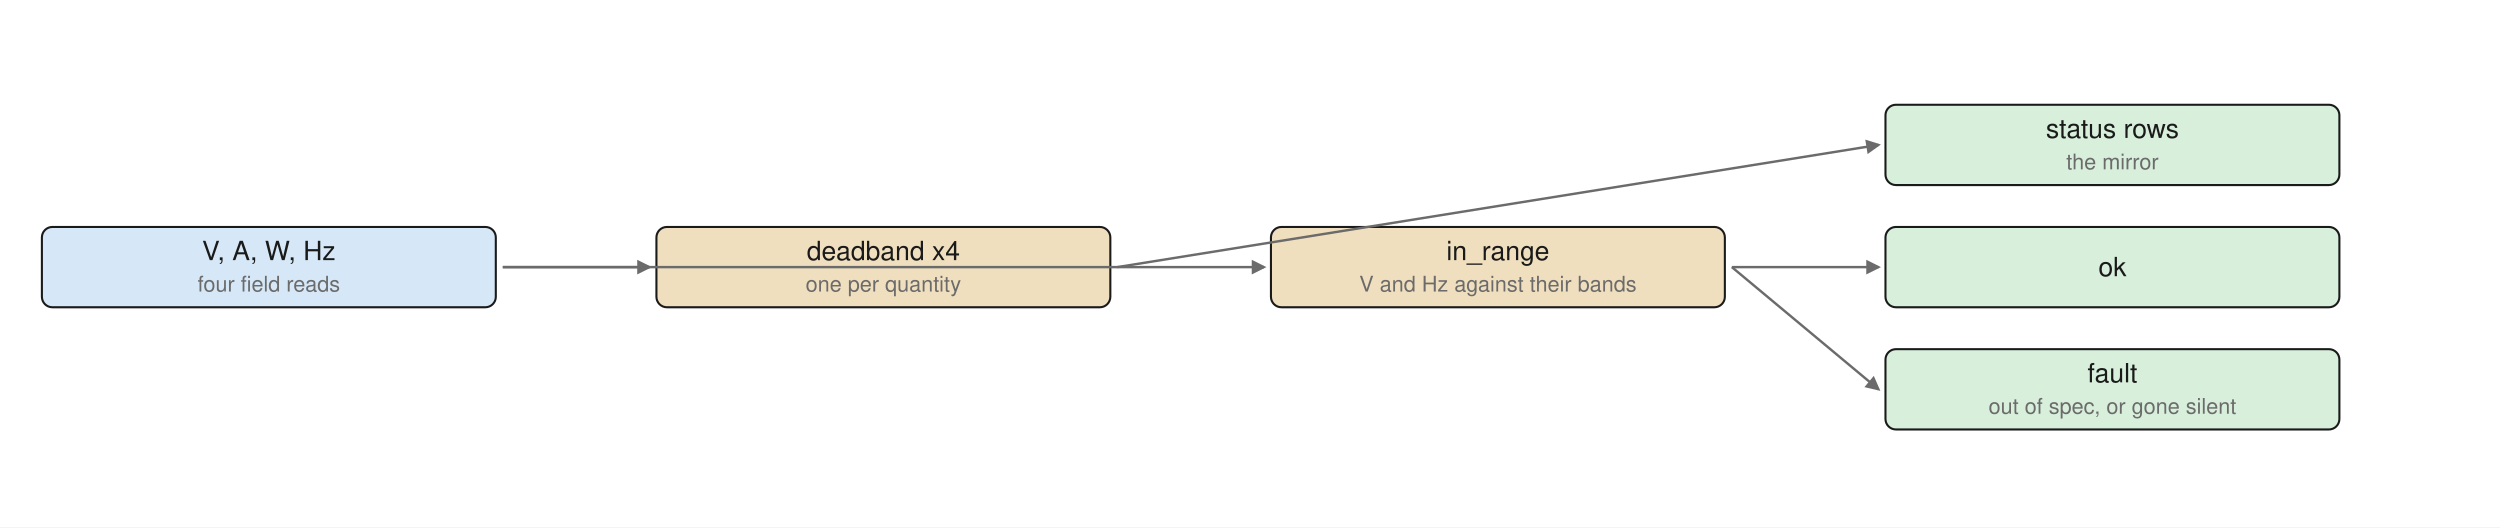
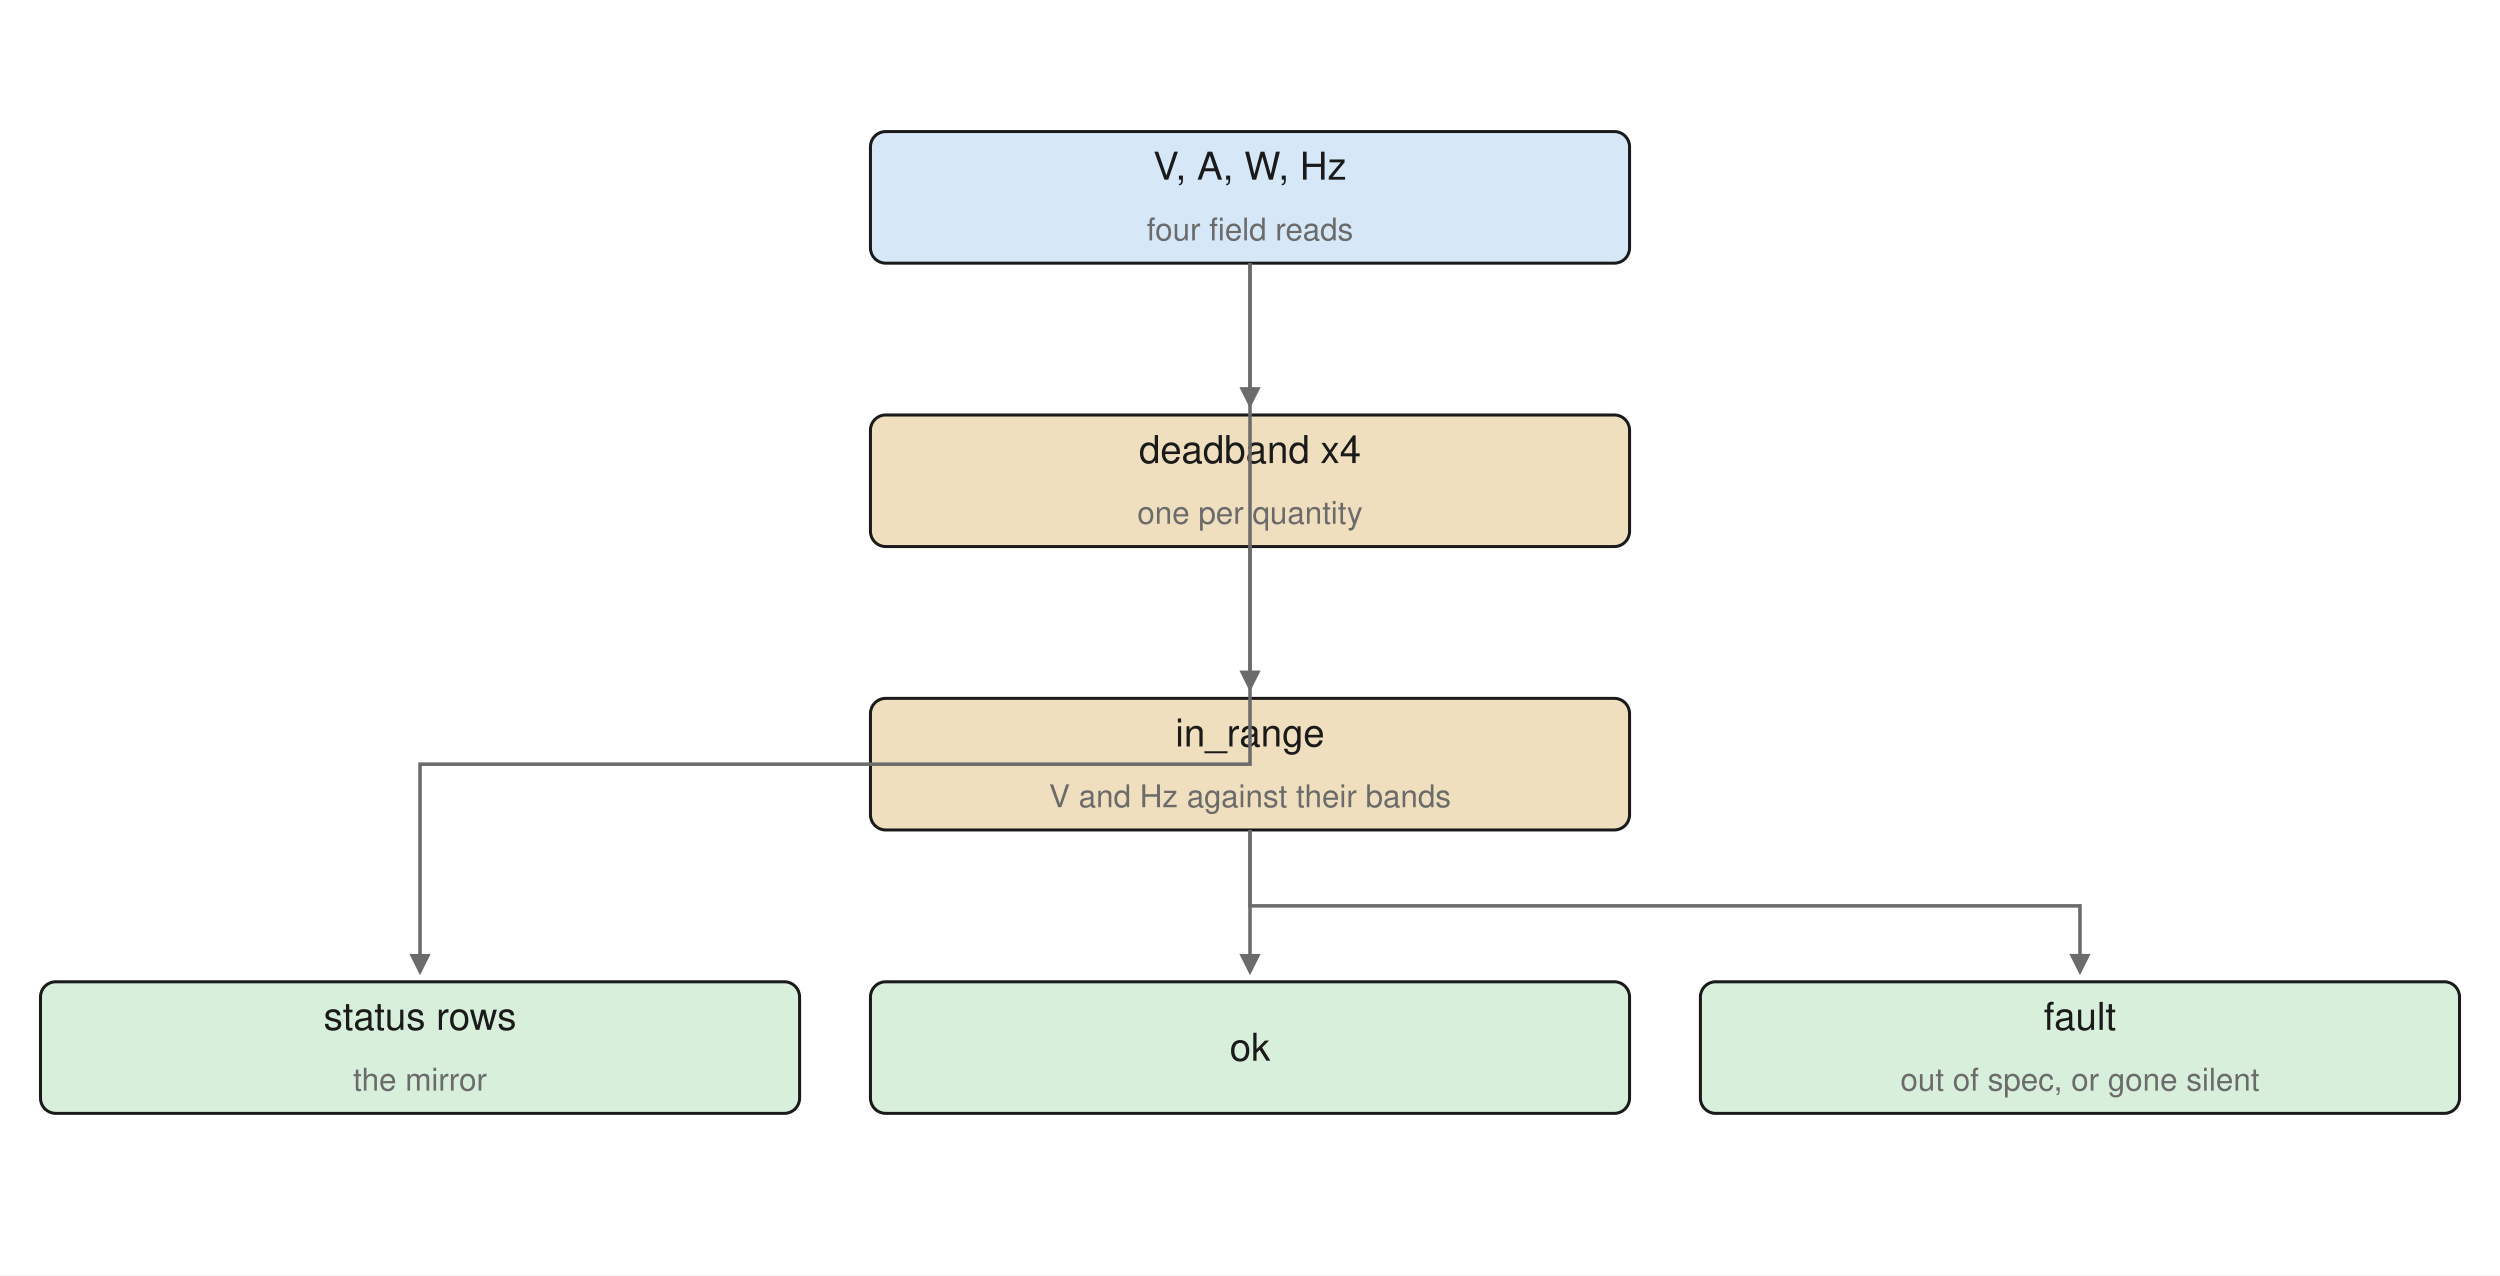
- <svg xmlns="http://www.w3.org/2000/svg" width="716" height="151" viewBox="0 0 716 151" style="max-width:100%;height:auto" content="&lt;mxfile host=&quot;app.diagrams.net&quot; type=&quot;device&quot;&gt;&lt;diagram id=&quot;block_AcSupply&quot; name=&quot;block_AcSupply&quot;&gt;&lt;mxGraphModel dx=&quot;716&quot; dy=&quot;151&quot; grid=&quot;0&quot; gridSize=&quot;10&quot; guides=&quot;1&quot; tooltips=&quot;1&quot; connect=&quot;1&quot; arrows=&quot;1&quot; fold=&quot;1&quot; page=&quot;1&quot; pageScale=&quot;1&quot; pageWidth=&quot;716&quot; pageHeight=&quot;151&quot; math=&quot;0&quot; shadow=&quot;0&quot;&gt;&lt;root&gt;&lt;mxCell id=&quot;0&quot;/&gt;&lt;mxCell id=&quot;1&quot; parent=&quot;0&quot;/&gt;&lt;mxCell id=&quot;n2&quot; value=&quot;V, A, W, Hz&quot; style=&quot;rounded=1;fillColor=#d6e8f7;strokeColor=#1a1a1a;whiteSpace=wrap;html=1;fontSize=8&quot; vertex=&quot;1&quot; parent=&quot;1&quot;&gt;&lt;mxGeometry x=&quot;12&quot; y=&quot;65.0&quot; width=&quot;130&quot; height=&quot;23&quot; as=&quot;geometry&quot;/&gt;&lt;/mxCell&gt;&lt;mxCell id=&quot;n3&quot; value=&quot;deadband x4&quot; style=&quot;rounded=1;fillColor=#f0dfbe;strokeColor=#1a1a1a;whiteSpace=wrap;html=1;fontSize=8&quot; vertex=&quot;1&quot; parent=&quot;1&quot;&gt;&lt;mxGeometry x=&quot;188&quot; y=&quot;65.0&quot; width=&quot;130&quot; height=&quot;23&quot; as=&quot;geometry&quot;/&gt;&lt;/mxCell&gt;&lt;mxCell id=&quot;n4&quot; value=&quot;in_range&quot; style=&quot;rounded=1;fillColor=#f0dfbe;strokeColor=#1a1a1a;whiteSpace=wrap;html=1;fontSize=8&quot; vertex=&quot;1&quot; parent=&quot;1&quot;&gt;&lt;mxGeometry x=&quot;364&quot; y=&quot;65.0&quot; width=&quot;130&quot; height=&quot;23&quot; as=&quot;geometry&quot;/&gt;&lt;/mxCell&gt;&lt;mxCell id=&quot;n5&quot; value=&quot;status rows&quot; style=&quot;rounded=1;fillColor=#d7efdb;strokeColor=#1a1a1a;whiteSpace=wrap;html=1;fontSize=8&quot; vertex=&quot;1&quot; parent=&quot;1&quot;&gt;&lt;mxGeometry x=&quot;540&quot; y=&quot;30.0&quot; width=&quot;130&quot; height=&quot;23&quot; as=&quot;geometry&quot;/&gt;&lt;/mxCell&gt;&lt;mxCell id=&quot;n6&quot; value=&quot;ok&quot; style=&quot;rounded=1;fillColor=#d7efdb;strokeColor=#1a1a1a;whiteSpace=wrap;html=1;fontSize=8&quot; vertex=&quot;1&quot; parent=&quot;1&quot;&gt;&lt;mxGeometry x=&quot;540&quot; y=&quot;65.0&quot; width=&quot;130&quot; height=&quot;23&quot; as=&quot;geometry&quot;/&gt;&lt;/mxCell&gt;&lt;mxCell id=&quot;n7&quot; value=&quot;fault&quot; style=&quot;rounded=1;fillColor=#d7efdb;strokeColor=#1a1a1a;whiteSpace=wrap;html=1;fontSize=8&quot; vertex=&quot;1&quot; parent=&quot;1&quot;&gt;&lt;mxGeometry x=&quot;540&quot; y=&quot;100.0&quot; width=&quot;130&quot; height=&quot;23&quot; as=&quot;geometry&quot;/&gt;&lt;/mxCell&gt;&lt;mxCell id=&quot;e8&quot; value=&quot;&quot; style=&quot;edgeStyle=none;html=1;strokeColor=#6b6b6b;endArrow=block&quot; edge=&quot;1&quot; parent=&quot;1&quot;&gt;&lt;mxGeometry relative=&quot;1&quot; as=&quot;geometry&quot;&gt;&lt;mxPoint x=&quot;144&quot; y=&quot;76.5&quot; as=&quot;sourcePoint&quot;/&gt;&lt;mxPoint x=&quot;186&quot; y=&quot;76.5&quot; as=&quot;targetPoint&quot;/&gt;&lt;/mxGeometry&gt;&lt;/mxCell&gt;&lt;mxCell id=&quot;e9&quot; value=&quot;&quot; style=&quot;edgeStyle=none;html=1;strokeColor=#6b6b6b;endArrow=block&quot; edge=&quot;1&quot; parent=&quot;1&quot;&gt;&lt;mxGeometry relative=&quot;1&quot; as=&quot;geometry&quot;&gt;&lt;mxPoint x=&quot;320&quot; y=&quot;76.5&quot; as=&quot;sourcePoint&quot;/&gt;&lt;mxPoint x=&quot;538&quot; y=&quot;41.5&quot; as=&quot;targetPoint&quot;/&gt;&lt;/mxGeometry&gt;&lt;/mxCell&gt;&lt;mxCell id=&quot;e10&quot; value=&quot;&quot; style=&quot;edgeStyle=none;html=1;strokeColor=#6b6b6b;endArrow=block&quot; edge=&quot;1&quot; parent=&quot;1&quot;&gt;&lt;mxGeometry relative=&quot;1&quot; as=&quot;geometry&quot;&gt;&lt;mxPoint x=&quot;144&quot; y=&quot;76.5&quot; as=&quot;sourcePoint&quot;/&gt;&lt;mxPoint x=&quot;362&quot; y=&quot;76.5&quot; as=&quot;targetPoint&quot;/&gt;&lt;/mxGeometry&gt;&lt;/mxCell&gt;&lt;mxCell id=&quot;e11&quot; value=&quot;&quot; style=&quot;edgeStyle=none;html=1;strokeColor=#6b6b6b;endArrow=block&quot; edge=&quot;1&quot; parent=&quot;1&quot;&gt;&lt;mxGeometry relative=&quot;1&quot; as=&quot;geometry&quot;&gt;&lt;mxPoint x=&quot;496&quot; y=&quot;76.5&quot; as=&quot;sourcePoint&quot;/&gt;&lt;mxPoint x=&quot;538&quot; y=&quot;76.5&quot; as=&quot;targetPoint&quot;/&gt;&lt;/mxGeometry&gt;&lt;/mxCell&gt;&lt;mxCell id=&quot;e12&quot; value=&quot;&quot; style=&quot;edgeStyle=none;html=1;strokeColor=#6b6b6b;endArrow=block&quot; edge=&quot;1&quot; parent=&quot;1&quot;&gt;&lt;mxGeometry relative=&quot;1&quot; as=&quot;geometry&quot;&gt;&lt;mxPoint x=&quot;496&quot; y=&quot;76.5&quot; as=&quot;sourcePoint&quot;/&gt;&lt;mxPoint x=&quot;538&quot; y=&quot;111.5&quot; as=&quot;targetPoint&quot;/&gt;&lt;/mxGeometry&gt;&lt;/mxCell&gt;&lt;/root&gt;&lt;/mxGraphModel&gt;&lt;/diagram&gt;&lt;/mxfile&gt;">
+ <svg xmlns="http://www.w3.org/2000/svg" width="494" height="252" viewBox="0 0 494 252" style="max-width:100%;height:auto" content="&lt;mxfile host=&quot;app.diagrams.net&quot; type=&quot;device&quot;&gt;&lt;diagram id=&quot;block_AcSupply&quot; name=&quot;block_AcSupply&quot;&gt;&lt;mxGraphModel dx=&quot;494&quot; dy=&quot;252&quot; grid=&quot;0&quot; gridSize=&quot;10&quot; guides=&quot;1&quot; tooltips=&quot;1&quot; connect=&quot;1&quot; arrows=&quot;1&quot; fold=&quot;1&quot; page=&quot;1&quot; pageScale=&quot;1&quot; pageWidth=&quot;494&quot; pageHeight=&quot;252&quot; math=&quot;0&quot; shadow=&quot;0&quot;&gt;&lt;root&gt;&lt;mxCell id=&quot;0&quot;/&gt;&lt;mxCell id=&quot;1&quot; parent=&quot;0&quot;/&gt;&lt;mxCell id=&quot;n2&quot; value=&quot;V, A, W, Hz&quot; style=&quot;rounded=1;fillColor=#d6e8f7;strokeColor=#1a1a1a;whiteSpace=wrap;html=1;fontSize=8&quot; vertex=&quot;1&quot; parent=&quot;1&quot;&gt;&lt;mxGeometry x=&quot;172.0&quot; y=&quot;26&quot; width=&quot;150&quot; height=&quot;26&quot; as=&quot;geometry&quot;/&gt;&lt;/mxCell&gt;&lt;mxCell id=&quot;n3&quot; value=&quot;deadband x4&quot; style=&quot;rounded=1;fillColor=#f0dfbe;strokeColor=#1a1a1a;whiteSpace=wrap;html=1;fontSize=8&quot; vertex=&quot;1&quot; parent=&quot;1&quot;&gt;&lt;mxGeometry x=&quot;172.0&quot; y=&quot;82&quot; width=&quot;150&quot; height=&quot;26&quot; as=&quot;geometry&quot;/&gt;&lt;/mxCell&gt;&lt;mxCell id=&quot;n4&quot; value=&quot;in_range&quot; style=&quot;rounded=1;fillColor=#f0dfbe;strokeColor=#1a1a1a;whiteSpace=wrap;html=1;fontSize=8&quot; vertex=&quot;1&quot; parent=&quot;1&quot;&gt;&lt;mxGeometry x=&quot;172.0&quot; y=&quot;138&quot; width=&quot;150&quot; height=&quot;26&quot; as=&quot;geometry&quot;/&gt;&lt;/mxCell&gt;&lt;mxCell id=&quot;n5&quot; value=&quot;status rows&quot; style=&quot;rounded=1;fillColor=#d7efdb;strokeColor=#1a1a1a;whiteSpace=wrap;html=1;fontSize=8&quot; vertex=&quot;1&quot; parent=&quot;1&quot;&gt;&lt;mxGeometry x=&quot;8.0&quot; y=&quot;194&quot; width=&quot;150&quot; height=&quot;26&quot; as=&quot;geometry&quot;/&gt;&lt;/mxCell&gt;&lt;mxCell id=&quot;n6&quot; value=&quot;ok&quot; style=&quot;rounded=1;fillColor=#d7efdb;strokeColor=#1a1a1a;whiteSpace=wrap;html=1;fontSize=8&quot; vertex=&quot;1&quot; parent=&quot;1&quot;&gt;&lt;mxGeometry x=&quot;172.0&quot; y=&quot;194&quot; width=&quot;150&quot; height=&quot;26&quot; as=&quot;geometry&quot;/&gt;&lt;/mxCell&gt;&lt;mxCell id=&quot;n7&quot; value=&quot;fault&quot; style=&quot;rounded=1;fillColor=#d7efdb;strokeColor=#1a1a1a;whiteSpace=wrap;html=1;fontSize=8&quot; vertex=&quot;1&quot; parent=&quot;1&quot;&gt;&lt;mxGeometry x=&quot;336.0&quot; y=&quot;194&quot; width=&quot;150&quot; height=&quot;26&quot; as=&quot;geometry&quot;/&gt;&lt;/mxCell&gt;&lt;mxCell id=&quot;e8&quot; value=&quot;&quot; style=&quot;edgeStyle=none;html=1;strokeColor=#6b6b6b;endArrow=block&quot; edge=&quot;1&quot; parent=&quot;1&quot;&gt;&lt;mxGeometry relative=&quot;1&quot; as=&quot;geometry&quot;&gt;&lt;mxPoint x=&quot;247.0&quot; y=&quot;52&quot; as=&quot;sourcePoint&quot;/&gt;&lt;mxPoint x=&quot;247.0&quot; y=&quot;80&quot; as=&quot;targetPoint&quot;/&gt;&lt;/mxGeometry&gt;&lt;/mxCell&gt;&lt;mxCell id=&quot;e9&quot; value=&quot;&quot; style=&quot;edgeStyle=none;html=1;strokeColor=#6b6b6b;endArrow=block&quot; edge=&quot;1&quot; parent=&quot;1&quot;&gt;&lt;mxGeometry relative=&quot;1&quot; as=&quot;geometry&quot;&gt;&lt;mxPoint x=&quot;247.0&quot; y=&quot;108&quot; as=&quot;sourcePoint&quot;/&gt;&lt;mxPoint x=&quot;83.0&quot; y=&quot;192&quot; as=&quot;targetPoint&quot;/&gt;&lt;Array as=&quot;points&quot;&gt;&lt;mxPoint x=&quot;247.0&quot; y=&quot;151.0&quot;/&gt;&lt;mxPoint x=&quot;83.0&quot; y=&quot;151.0&quot;/&gt;&lt;/Array&gt;&lt;/mxGeometry&gt;&lt;/mxCell&gt;&lt;mxCell id=&quot;e10&quot; value=&quot;&quot; style=&quot;edgeStyle=none;html=1;strokeColor=#6b6b6b;endArrow=block&quot; edge=&quot;1&quot; parent=&quot;1&quot;&gt;&lt;mxGeometry relative=&quot;1&quot; as=&quot;geometry&quot;&gt;&lt;mxPoint x=&quot;247.0&quot; y=&quot;52&quot; as=&quot;sourcePoint&quot;/&gt;&lt;mxPoint x=&quot;247.0&quot; y=&quot;136&quot; as=&quot;targetPoint&quot;/&gt;&lt;/mxGeometry&gt;&lt;/mxCell&gt;&lt;mxCell id=&quot;e11&quot; value=&quot;&quot; style=&quot;edgeStyle=none;html=1;strokeColor=#6b6b6b;endArrow=block&quot; edge=&quot;1&quot; parent=&quot;1&quot;&gt;&lt;mxGeometry relative=&quot;1&quot; as=&quot;geometry&quot;&gt;&lt;mxPoint x=&quot;247.0&quot; y=&quot;164&quot; as=&quot;sourcePoint&quot;/&gt;&lt;mxPoint x=&quot;247.0&quot; y=&quot;192&quot; as=&quot;targetPoint&quot;/&gt;&lt;/mxGeometry&gt;&lt;/mxCell&gt;&lt;mxCell id=&quot;e12&quot; value=&quot;&quot; style=&quot;edgeStyle=none;html=1;strokeColor=#6b6b6b;endArrow=block&quot; edge=&quot;1&quot; parent=&quot;1&quot;&gt;&lt;mxGeometry relative=&quot;1&quot; as=&quot;geometry&quot;&gt;&lt;mxPoint x=&quot;247.0&quot; y=&quot;164&quot; as=&quot;sourcePoint&quot;/&gt;&lt;mxPoint x=&quot;411.0&quot; y=&quot;192&quot; as=&quot;targetPoint&quot;/&gt;&lt;Array as=&quot;points&quot;&gt;&lt;mxPoint x=&quot;247.0&quot; y=&quot;179.0&quot;/&gt;&lt;mxPoint x=&quot;411.0&quot; y=&quot;179.0&quot;/&gt;&lt;/Array&gt;&lt;/mxGeometry&gt;&lt;/mxCell&gt;&lt;/root&gt;&lt;/mxGraphModel&gt;&lt;/diagram&gt;&lt;/mxfile&gt;">
  <defs>
    <marker id="a" markerWidth="6" markerHeight="6" refX="5" refY="3" orient="auto">
      <path d="M0,0 L6,3 L0,6 z" fill="#6b6b6b" />
    </marker>
  </defs>
-   <rect width="716" height="151" fill="#ffffff" />
-   <rect x="12" y="65.0" width="130" height="23" rx="3" fill="#d6e8f7" stroke="#1a1a1a" stroke-width="0.6" />
-   <text x="77.0" y="74.5" font-family="Helvetica,Arial,sans-serif" font-size="7.6" fill="#1a1a1a" text-anchor="middle">V, A, W, Hz</text>
-   <text x="77.0" y="83.5" font-family="Helvetica,Arial,sans-serif" font-size="6.2" fill="#6b6b6b" text-anchor="middle">four field reads</text>
-   <rect x="188" y="65.0" width="130" height="23" rx="3" fill="#f0dfbe" stroke="#1a1a1a" stroke-width="0.6" />
-   <text x="253.0" y="74.5" font-family="Helvetica,Arial,sans-serif" font-size="7.6" fill="#1a1a1a" text-anchor="middle">deadband x4</text>
-   <text x="253.0" y="83.5" font-family="Helvetica,Arial,sans-serif" font-size="6.2" fill="#6b6b6b" text-anchor="middle">one per quantity</text>
-   <rect x="364" y="65.0" width="130" height="23" rx="3" fill="#f0dfbe" stroke="#1a1a1a" stroke-width="0.6" />
-   <text x="429.0" y="74.5" font-family="Helvetica,Arial,sans-serif" font-size="7.6" fill="#1a1a1a" text-anchor="middle">in_range</text>
-   <text x="429.0" y="83.5" font-family="Helvetica,Arial,sans-serif" font-size="6.2" fill="#6b6b6b" text-anchor="middle">V and Hz against their bands</text>
-   <rect x="540" y="30.0" width="130" height="23" rx="3" fill="#d7efdb" stroke="#1a1a1a" stroke-width="0.6" />
-   <text x="605.0" y="39.5" font-family="Helvetica,Arial,sans-serif" font-size="7.6" fill="#1a1a1a" text-anchor="middle">status rows</text>
-   <text x="605.0" y="48.5" font-family="Helvetica,Arial,sans-serif" font-size="6.2" fill="#6b6b6b" text-anchor="middle">the mirror</text>
-   <rect x="540" y="65.0" width="130" height="23" rx="3" fill="#d7efdb" stroke="#1a1a1a" stroke-width="0.6" />
-   <text x="605.0" y="79.1" font-family="Helvetica,Arial,sans-serif" font-size="7.6" fill="#1a1a1a" text-anchor="middle">ok</text>
-   <rect x="540" y="100.0" width="130" height="23" rx="3" fill="#d7efdb" stroke="#1a1a1a" stroke-width="0.6" />
-   <text x="605.0" y="109.5" font-family="Helvetica,Arial,sans-serif" font-size="7.6" fill="#1a1a1a" text-anchor="middle">fault</text>
-   <text x="605.0" y="118.5" font-family="Helvetica,Arial,sans-serif" font-size="6.2" fill="#6b6b6b" text-anchor="middle">out of spec, or gone silent</text>
-   <polyline points="144,76.5 186,76.5" fill="none" stroke="#6b6b6b" stroke-width="0.7" marker-end="url(#a)" />
-   <polyline points="320,76.5 538,41.5" fill="none" stroke="#6b6b6b" stroke-width="0.7" marker-end="url(#a)" />
-   <polyline points="144,76.5 362,76.5" fill="none" stroke="#6b6b6b" stroke-width="0.7" marker-end="url(#a)" />
-   <polyline points="496,76.5 538,76.5" fill="none" stroke="#6b6b6b" stroke-width="0.7" marker-end="url(#a)" />
-   <polyline points="496,76.5 538,111.5" fill="none" stroke="#6b6b6b" stroke-width="0.7" marker-end="url(#a)" />
+   <rect width="494" height="252" fill="#ffffff" />
+   <rect x="172.0" y="26" width="150" height="26" rx="3" fill="#d6e8f7" stroke="#1a1a1a" stroke-width="0.6" />
+   <text x="247.0" y="35.5" font-family="Helvetica,Arial,sans-serif" font-size="7.6" fill="#1a1a1a" text-anchor="middle">V, A, W, Hz</text>
+   <text x="247.0" y="47.5" font-family="Helvetica,Arial,sans-serif" font-size="6.2" fill="#6b6b6b" text-anchor="middle">four field reads</text>
+   <rect x="172.0" y="82" width="150" height="26" rx="3" fill="#f0dfbe" stroke="#1a1a1a" stroke-width="0.6" />
+   <text x="247.0" y="91.5" font-family="Helvetica,Arial,sans-serif" font-size="7.6" fill="#1a1a1a" text-anchor="middle">deadband x4</text>
+   <text x="247.0" y="103.5" font-family="Helvetica,Arial,sans-serif" font-size="6.2" fill="#6b6b6b" text-anchor="middle">one per quantity</text>
+   <rect x="172.0" y="138" width="150" height="26" rx="3" fill="#f0dfbe" stroke="#1a1a1a" stroke-width="0.6" />
+   <text x="247.0" y="147.5" font-family="Helvetica,Arial,sans-serif" font-size="7.6" fill="#1a1a1a" text-anchor="middle">in_range</text>
+   <text x="247.0" y="159.5" font-family="Helvetica,Arial,sans-serif" font-size="6.2" fill="#6b6b6b" text-anchor="middle">V and Hz against their bands</text>
+   <rect x="8.0" y="194" width="150" height="26" rx="3" fill="#d7efdb" stroke="#1a1a1a" stroke-width="0.6" />
+   <text x="83.0" y="203.5" font-family="Helvetica,Arial,sans-serif" font-size="7.6" fill="#1a1a1a" text-anchor="middle">status rows</text>
+   <text x="83.0" y="215.5" font-family="Helvetica,Arial,sans-serif" font-size="6.2" fill="#6b6b6b" text-anchor="middle">the mirror</text>
+   <rect x="172.0" y="194" width="150" height="26" rx="3" fill="#d7efdb" stroke="#1a1a1a" stroke-width="0.6" />
+   <text x="247.0" y="209.6" font-family="Helvetica,Arial,sans-serif" font-size="7.6" fill="#1a1a1a" text-anchor="middle">ok</text>
+   <rect x="336.0" y="194" width="150" height="26" rx="3" fill="#d7efdb" stroke="#1a1a1a" stroke-width="0.6" />
+   <text x="411.0" y="203.5" font-family="Helvetica,Arial,sans-serif" font-size="7.6" fill="#1a1a1a" text-anchor="middle">fault</text>
+   <text x="411.0" y="215.5" font-family="Helvetica,Arial,sans-serif" font-size="6.2" fill="#6b6b6b" text-anchor="middle">out of spec, or gone silent</text>
+   <polyline points="247.0,52 247.0,80" fill="none" stroke="#6b6b6b" stroke-width="0.7" marker-end="url(#a)" />
+   <polyline points="247.0,108 247.0,151.0 83.0,151.0 83.0,192" fill="none" stroke="#6b6b6b" stroke-width="0.7" marker-end="url(#a)" />
+   <polyline points="247.0,52 247.0,136" fill="none" stroke="#6b6b6b" stroke-width="0.7" marker-end="url(#a)" />
+   <polyline points="247.0,164 247.0,192" fill="none" stroke="#6b6b6b" stroke-width="0.7" marker-end="url(#a)" />
+   <polyline points="247.0,164 247.0,179.0 411.0,179.0 411.0,192" fill="none" stroke="#6b6b6b" stroke-width="0.7" marker-end="url(#a)" />
</svg>
